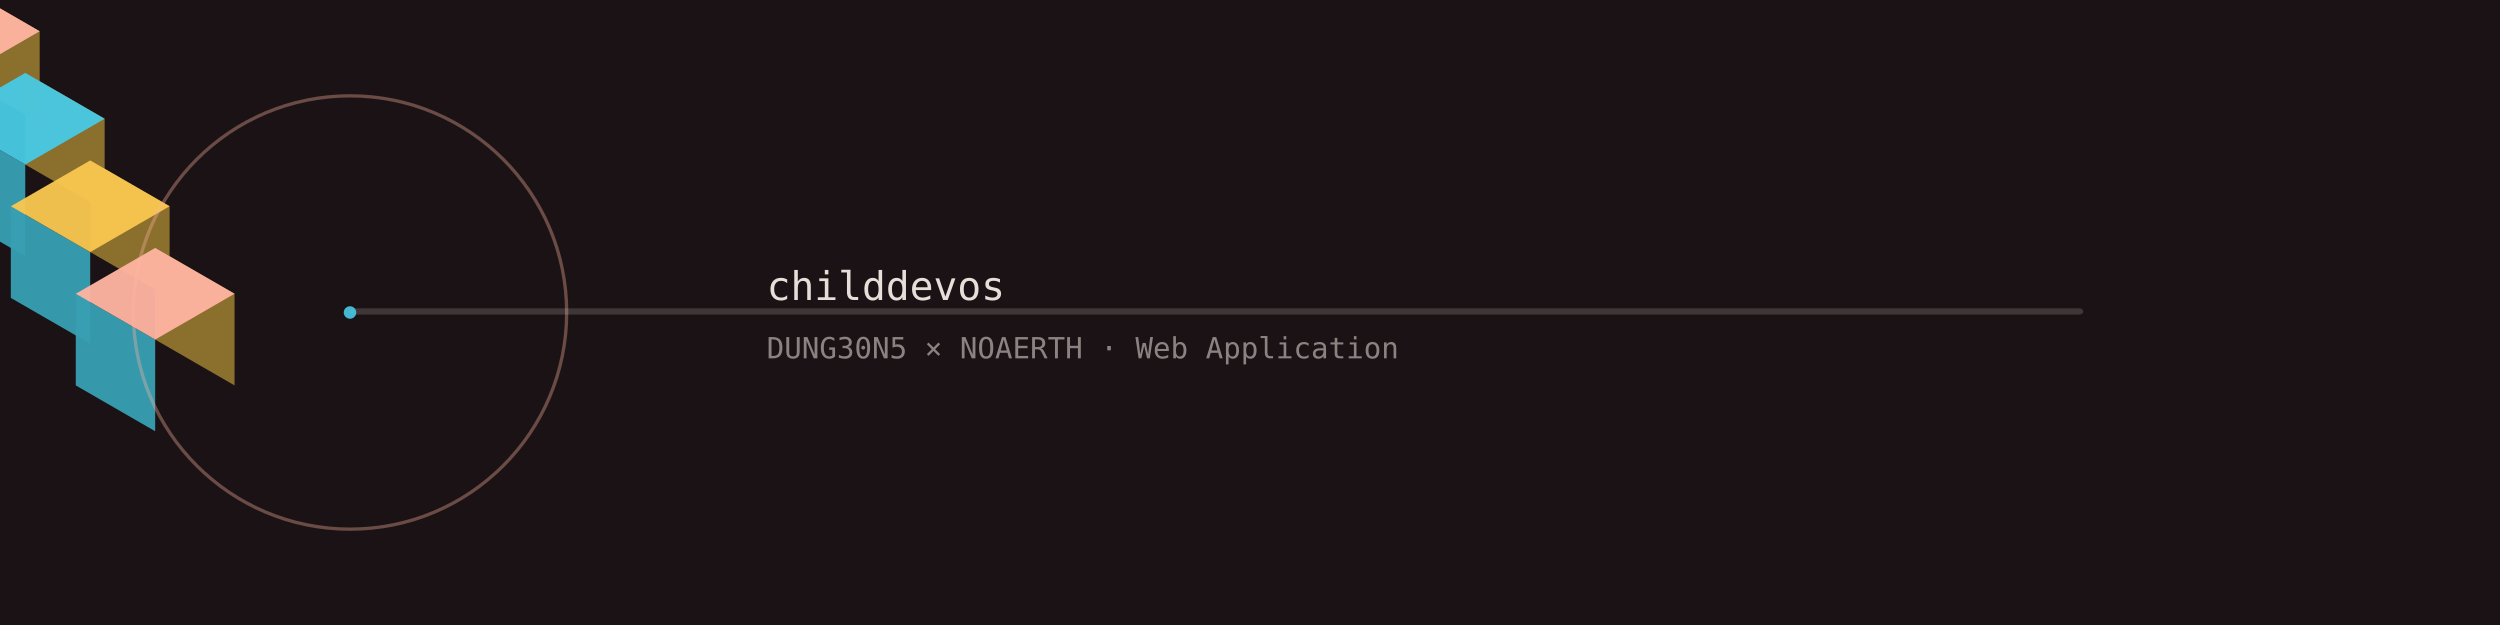
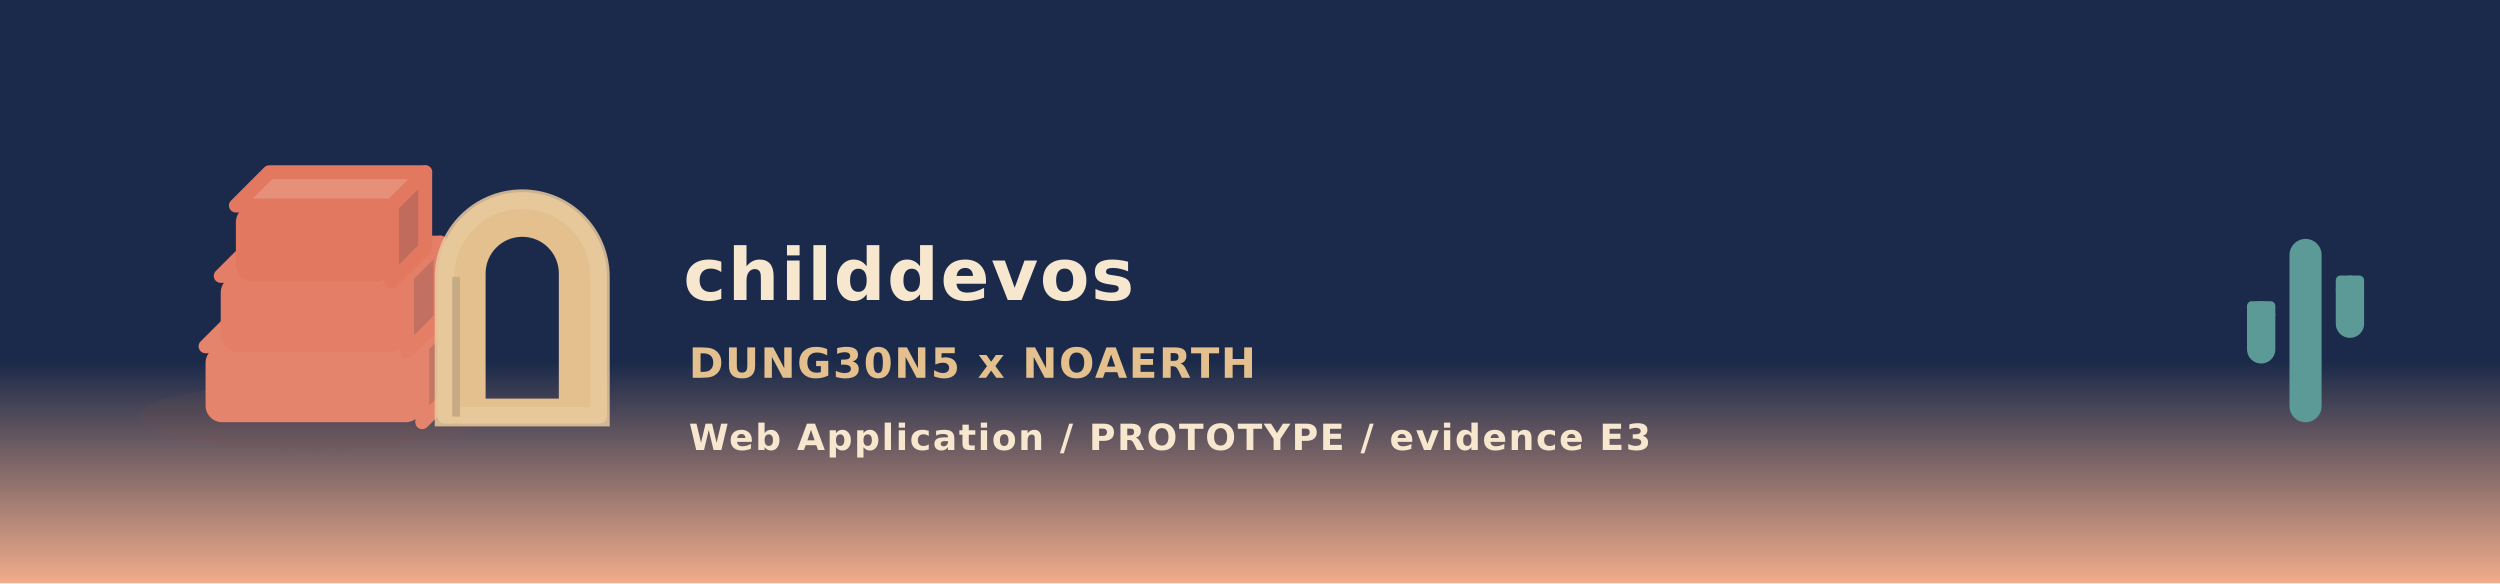
- <svg xmlns="http://www.w3.org/2000/svg" viewBox="0 0 1200 300" width="1200" height="300" role="img" aria-label="childdevos identity object">
-   <rect width="1200" height="300" fill="#1a1214" />
-   <defs>
-     <linearGradient id="gft" x1="0" y1="0" x2="1" y2="1">
-       <stop offset="0%" stop-color="#ffb4a2" />
-       <stop offset="100%" stop-color="#48cae4" />
-     </linearGradient>
-   </defs>
-   <rect x="168.00" y="148.00" width="832.00" height="3.00" rx="2.00" fill="rgba(253,244,240,0.160)" opacity="1.00" />
-   <polygon points="-19.05,37.00 19.05,59.00 19.05,15.00 -19.05,-7.00" fill="#90732e" opacity="0.95" />
-   <polygon points="-57.16,59.00 -19.05,81.00 -19.05,37.00 -57.16,15.00" fill="#389eb2" opacity="0.95" />
-   <polygon points="-19.05,-7.00 19.05,15.00 -19.05,37.00 -57.16,15.00" fill="#ffb4a2" opacity="0.95" />
-   <polygon points="12.12,79.00 50.23,101.00 50.23,57.00 12.12,35.00" fill="#90732e" opacity="0.95" />
-   <polygon points="-25.98,101.00 12.12,123.00 12.12,79.00 -25.98,57.00" fill="#389eb2" opacity="0.95" />
-   <polygon points="12.12,35.00 50.23,57.00 12.12,79.00 -25.98,57.00" fill="#48cae4" opacity="0.95" />
-   <polygon points="43.30,121.00 81.41,143.00 81.41,99.00 43.30,77.00" fill="#90732e" opacity="0.95" />
-   <polygon points="5.20,143.00 43.30,165.00 43.30,121.00 5.20,99.00" fill="#389eb2" opacity="0.95" />
-   <polygon points="43.30,77.00 81.41,99.00 43.30,121.00 5.20,99.00" fill="#f9c74f" opacity="0.95" />
-   <polygon points="74.48,163.00 112.58,185.00 112.58,141.00 74.48,119.00" fill="#90732e" opacity="0.95" />
-   <polygon points="36.37,185.00 74.48,207.00 74.48,163.00 36.37,141.00" fill="#389eb2" opacity="0.95" />
-   <polygon points="74.48,119.00 112.58,141.00 74.48,163.00 36.37,141.00" fill="#ffb4a2" opacity="0.95" />
+ <svg xmlns="http://www.w3.org/2000/svg" width="900" height="210" viewBox="0 0 900 210" role="img" aria-label="childdevos - identity object">
+   <linearGradient id="skyf" x1="0" y1="0" x2="0" y2="1">
+     <stop offset="0" stop-color="#1b2a4a" />
+     <stop offset="0.62" stop-color="#1b2a4a" />
+     <stop offset="1" stop-color="#f3ad8a" />
+   </linearGradient>
+   <rect width="900" height="210" fill="url(#skyf)" />
+   <rect x="0" y="352" width="900" height="-142" fill="#e3c08d" />
+   <rect x="0" y="352" width="900" height="3" fill="#e6c596" />
+   <ellipse cx="112" cy="150" rx="62" ry="12" fill="rgba(138,90,68,0.11)" />
  <g>
-     <circle cx="168.00" cy="150.00" r="104.00" fill="none" stroke="rgba(255,180,162,0.350)" stroke-width="1.60" opacity="1.00" />
-     <animate attributeName="opacity" values="0.25;1.0;0.25" dur="15.3s" begin="0s" repeatCount="indefinite" />
+     <path d="M74,124.67 L152,124.67 L164,112.67 L86,112.67 Z" fill="#e99a82" stroke="#e5846c" stroke-width="5" stroke-linejoin="round" />
+     <path d="M152,124.67 L164,112.67 L164,140 L152,152 Z" fill="#c37566" stroke="#e5846c" stroke-width="5" stroke-linejoin="round" />
+     <rect x="74" y="124.67" width="78" height="27.33" rx="6" fill="#e5846c" />
+     <path d="M79.46,99.33 L146.54,99.33 L158.54,87.33 L91.46,87.33 Z" fill="#e8957d" stroke="#e47e66" stroke-width="5" stroke-linejoin="round" />
+     <path d="M146.54,99.33 L158.54,87.33 L158.54,114.67 L146.54,126.67 Z" fill="#c27061" stroke="#e47e66" stroke-width="5" stroke-linejoin="round" />
+     <rect x="79.46" y="99.33" width="67.08" height="27.33" rx="6" fill="#e47e66" />
+     <path d="M84.92,74 L141.08,74 L153.08,62 L96.92,62 Z" fill="#e79079" stroke="#e37861" stroke-width="5" stroke-linejoin="round" />
+     <path d="M141.08,74 L153.08,62 L153.08,89.33 L141.08,101.33 Z" fill="#c16b5d" stroke="#e37861" stroke-width="5" stroke-linejoin="round" />
+     <rect x="84.92" y="74" width="56.16" height="27.33" rx="6" fill="#e37861" />
+     <animate attributeName="opacity" values="0.72;1;0.72" dur="6s" begin="0s" repeatCount="indefinite" />
  </g>
-   <circle cx="168" cy="150" r="3" fill="rgba(72,202,228,0.900)">
-     <animate attributeName="opacity" values="0.35;0.95;0.35" dur="15.3s" begin="0s" repeatCount="indefinite" />
-   </circle>
-   <text x="368" y="144" font-family="ui-monospace,Menlo,monospace" font-size="19" fill="rgba(253,244,240,0.900)">childdevos</text>
-   <text x="368" y="172" font-family="ui-monospace,Menlo,monospace" font-size="14" fill="rgba(253,244,240,0.500)">DUNG30N5 × NOAERTH · Web Application</text>
+   <path d="M160,150 L160,99.68 A28,28 0 0 1 216,99.68 L216,150 Z M172.32,146 L172.32,98.43 A15.68,15.68 0 0 1 203.68,98.43 L203.68,146 Z" fill="#e3c08d" fill-rule="evenodd" stroke="#e3c08d" stroke-width="5" stroke-linejoin="round" />
+   <path d="M160,150 L160,99.68 A28,28 0 0 1 216,99.68 L216,150 Z" fill="none" stroke="#e8c99d" stroke-width="7" stroke-linecap="round" opacity="0.85" />
+   <rect x="162.8" y="99.68" width="2.8" height="50.32" fill="#c7ab84" />
+   <text x="246" y="108" font-family="Verdana,DejaVu Sans,sans-serif" font-size="26" font-weight="700" letter-spacing="0.6" fill="#f6e7ce" text-anchor="start">childdevos</text>
+   <text x="248" y="136" font-family="Verdana,DejaVu Sans,sans-serif" font-size="15" font-weight="700" letter-spacing="0.6" fill="#e3c08d" text-anchor="start">DUNG30N5 x NOAERTH</text>
+   <text x="248" y="162" font-family="Verdana,DejaVu Sans,sans-serif" font-size="13" font-weight="700" letter-spacing="0.6" fill="#f6e7ce" text-anchor="start">Web Application  /  PROTOTYPE  /  evidence E3</text>
+   <rect x="824.22" y="86" width="11.56" height="66" rx="5.78" fill="#5b9a97" />
+   <rect x="808.92" y="108.44" width="10.2" height="22.44" rx="5.1" fill="#5b9a97" />
+   <rect x="808.92" y="108.44" width="10.2" height="6.6" rx="1.7" fill="#5b9a97" />
+   <rect x="840.88" y="99.2" width="10.2" height="22.44" rx="5.1" fill="#5b9a97" />
+   <rect x="840.88" y="99.2" width="10.2" height="6.6" rx="1.7" fill="#5b9a97" />
</svg>
